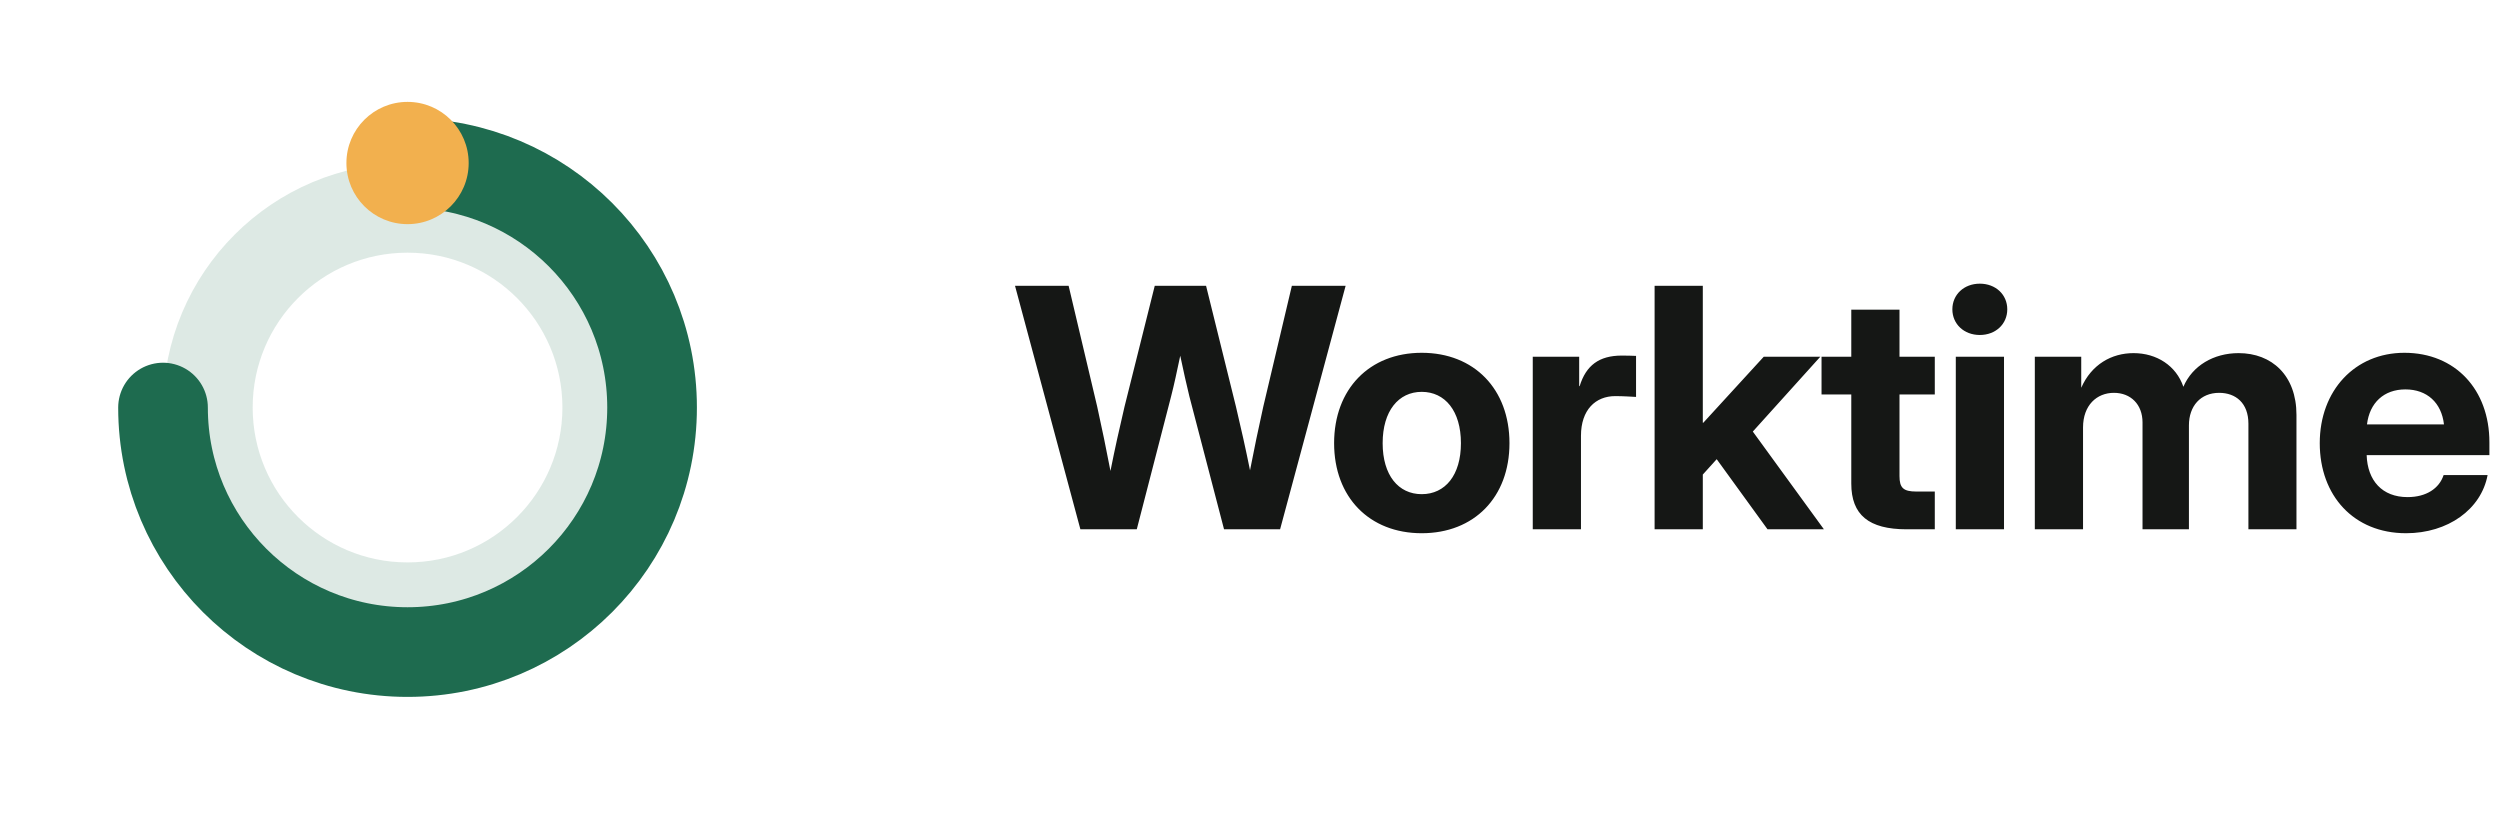
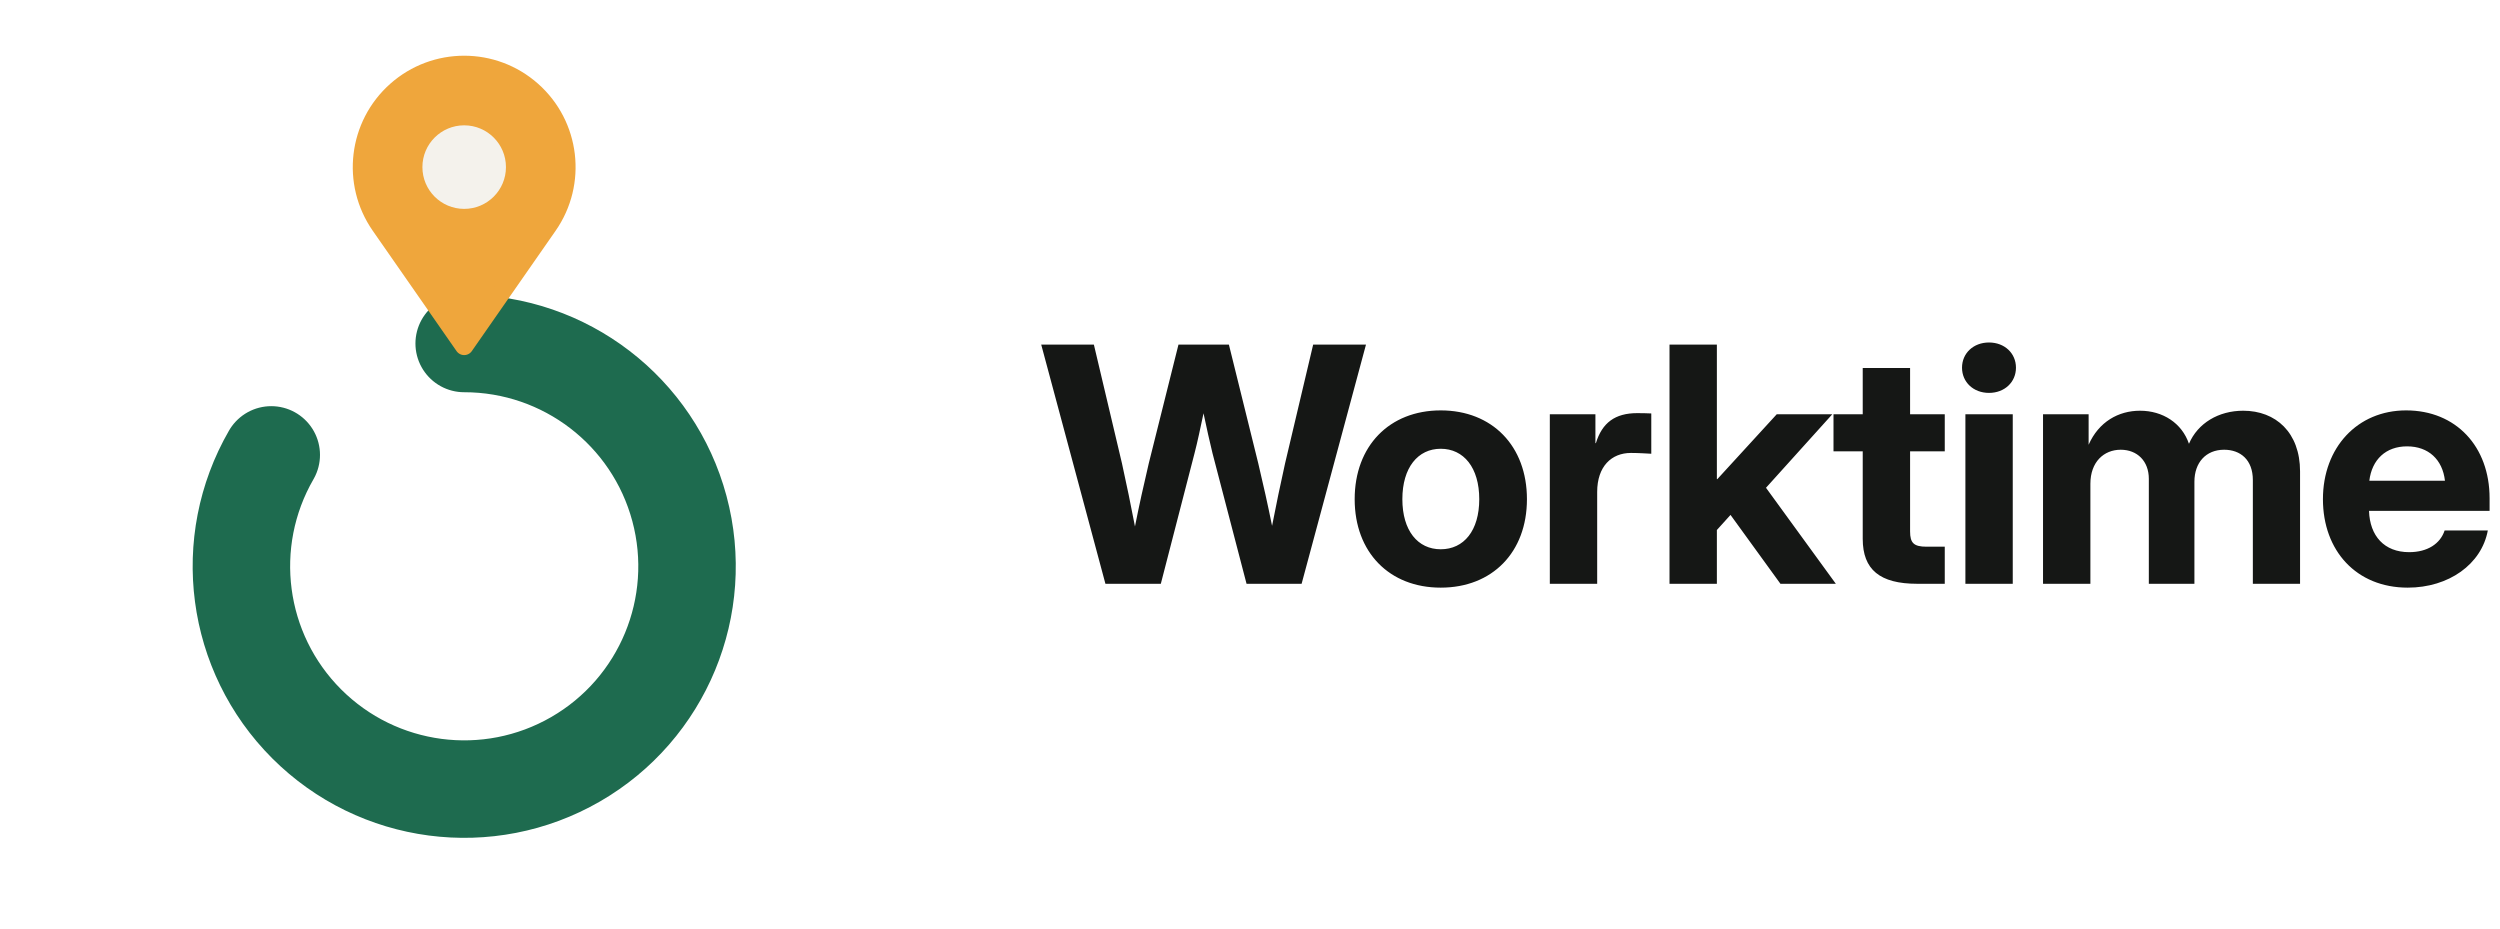
- <svg xmlns="http://www.w3.org/2000/svg" width="253.96" height="82.8" viewBox="0 0 253.96 82.8" fill="none">
+ <svg xmlns="http://www.w3.org/2000/svg" width="258.52" height="96" viewBox="0 0 258.52 96" fill="none">
  <g>
    <g>
      <g clip-path="url(#clip2)">
-         <path transform="matrix(1 0 0 1 16.56 16.56)" d="M45.126 24.84C45.126 36.044 36.044 45.126 24.84 45.126C13.636 45.126 4.554 36.044 4.554 24.84C4.554 13.636 13.636 4.554 24.84 4.554C36.044 4.554 45.126 13.636 45.126 24.84" fill="none" stroke="#1E6B4F" stroke-opacity="0.149" stroke-width="9.108" />
+         <path transform="matrix(1 0 0 1 24.963 35.52)" d="M23.037 0C33.466 -0.001 42.595 7.002 45.295 17.074C47.995 27.147 43.593 37.778 34.562 42.992C25.531 48.207 14.124 46.706 6.749 39.332C-0.625 31.959 -2.127 20.551 3.087 11.52" fill="none" stroke="#1E6B4F" stroke-width="10.08" stroke-linecap="round" stroke-linejoin="round" />
      </g>
      <g clip-path="url(#clip2)">
-         <path transform="matrix(1 0 0 1 16.56 16.56)" d="M24.84 0C38.559 0 49.68 11.121 49.68 24.84C49.68 38.559 38.559 49.68 24.84 49.68C11.121 49.68 0 38.559 0 24.84" fill="none" stroke="#1E6B4F" stroke-width="9.108" stroke-linecap="round" stroke-linejoin="round" />
+         <path transform="matrix(1 0 0 1 37.44 6.721)" d="M10.56 29.039L1.89 16.589C-1.163 12.197 -0.451 6.215 3.549 2.664C7.548 -0.888 13.572 -0.888 17.572 2.664C21.572 6.215 22.284 12.197 19.23 16.589L10.56 29.039Z" fill="#EFA63C" />
+         <path transform="matrix(1 0 0 1 37.44 6.721)" d="M10.56 29.039L1.89 16.589C-1.163 12.197 -0.451 6.215 3.549 2.664C7.548 -0.888 13.572 -0.888 17.572 2.664C21.572 6.215 22.284 12.197 19.23 16.589L10.56 29.039Z" fill="none" stroke="#EFA63C" stroke-width="1.92" stroke-linecap="round" stroke-linejoin="round" />
      </g>
      <g clip-path="url(#clip2)">
-         <path transform="matrix(1 0 0 1 35.19 10.35)" d="M12.42 6.21C12.42 9.64 9.64 12.42 6.21 12.42C2.78 12.42 0 9.64 0 6.21C0 2.78 2.78 0 6.21 0C9.64 0 12.42 2.78 12.42 6.21" fill="#F2B04E" />
+         <path transform="matrix(1 0 0 1 43.68 12.96)" d="M8.64 4.32C8.64 6.706 6.706 8.64 4.32 8.64C1.934 8.64 0 6.706 0 4.32C0 1.934 1.934 0 4.32 0C6.706 0 8.64 1.934 8.64 4.32" fill="#F4F2EC" />
      </g>
    </g>
    <g clip-path="url(#clip1)">
-       <path transform="matrix(1 0 0 1 102.96 20.9)" d="M6.79 32.868L12.518 32.868L16.004 19.371C16.319 18.159 16.602 16.798 16.934 15.237C17.266 16.798 17.564 18.159 17.863 19.371L21.383 32.868L27.077 32.868L33.734 8.132L28.272 8.132L25.367 20.417C24.886 22.575 24.438 24.733 24.022 26.875C23.591 24.733 23.109 22.575 22.595 20.417L19.557 8.132L14.344 8.132L11.272 20.417C10.758 22.592 10.276 24.767 9.845 26.941C9.43 24.767 8.981 22.592 8.5 20.417L5.595 8.132L0.149 8.132ZM41.463 33.267C46.792 33.267 50.378 29.614 50.378 24.119C50.378 18.624 46.792 14.938 41.463 14.938C36.15 14.938 32.564 18.624 32.564 24.119C32.564 29.614 36.15 33.267 41.463 33.267ZM41.463 29.299C39.089 29.299 37.495 27.373 37.495 24.119C37.495 20.849 39.105 18.906 41.463 18.906C43.837 18.906 45.447 20.849 45.447 24.119C45.447 27.373 43.853 29.299 41.463 29.299ZM52.744 32.868L57.641 32.868L57.641 23.372C57.641 20.732 59.119 19.338 61.128 19.338C61.958 19.338 62.871 19.404 63.236 19.421L63.236 15.254C62.838 15.237 62.356 15.221 61.792 15.221C59.484 15.221 58.156 16.217 57.508 18.325L57.459 18.325L57.459 15.337L52.744 15.337ZM65.121 32.868L70.018 32.868L70.018 27.307L71.429 25.746L76.592 32.868L82.32 32.868L75.098 22.94L81.955 15.337L76.21 15.337L70.068 22.044L70.018 22.044L70.018 8.132L65.121 8.132ZM93.584 15.337L89.998 15.337L89.998 10.556L85.101 10.556L85.101 15.337L82.079 15.337L82.079 19.172L85.101 19.172L85.101 28.22C85.101 31.407 86.877 32.868 90.729 32.868L93.584 32.868L93.584 29.033L91.708 29.033C90.38 29.033 89.998 28.651 89.998 27.456L89.998 19.172L93.584 19.172ZM95.718 32.868L100.615 32.868L100.615 15.337L95.718 15.337ZM98.158 13.129C99.769 13.129 100.947 12.017 100.947 10.522C100.947 9.028 99.769 7.916 98.158 7.916C96.548 7.916 95.369 9.028 95.369 10.522C95.369 12.017 96.548 13.129 98.158 13.129ZM103.745 32.868L108.643 32.868L108.643 22.525C108.643 20.268 110.037 19.006 111.78 19.006C113.49 19.006 114.686 20.185 114.686 22.011L114.686 32.868L119.4 32.868L119.4 22.31C119.4 20.351 120.579 19.006 122.472 19.006C124.148 19.006 125.443 20.035 125.443 22.144L125.443 32.868L130.324 32.868L130.324 21.247C130.324 17.229 127.817 14.972 124.447 14.972C121.907 14.972 119.749 16.25 118.836 18.392C118.106 16.25 116.13 14.972 113.773 14.972C111.548 14.972 109.506 16.117 108.46 18.491L108.46 15.337L103.745 15.337ZM141.456 33.267C145.706 33.267 149.093 30.843 149.74 27.356L145.274 27.356C144.826 28.718 143.515 29.598 141.605 29.598C139.032 29.598 137.538 27.921 137.455 25.331L149.923 25.331L149.923 24.02C149.923 18.674 146.453 14.938 141.29 14.938C136.26 14.938 132.69 18.773 132.69 24.119C132.69 29.448 136.143 33.267 141.456 33.267ZM137.488 22.21C137.754 20.019 139.198 18.657 141.39 18.657C143.598 18.657 145.058 20.019 145.308 22.21Z" fill="#151715" />
+       <path transform="matrix(1 0 0 1 107.52 27.5)" d="M6.79 32.868L12.518 32.868L16.004 19.371C16.319 18.159 16.602 16.798 16.934 15.237C17.266 16.798 17.564 18.159 17.863 19.371L21.383 32.868L27.077 32.868L33.734 8.132L28.272 8.132L25.367 20.417C24.886 22.575 24.438 24.733 24.022 26.875C23.591 24.733 23.109 22.575 22.595 20.417L19.557 8.132L14.344 8.132L11.272 20.417C10.758 22.592 10.276 24.767 9.845 26.941C9.43 24.767 8.981 22.592 8.5 20.417L5.595 8.132L0.149 8.132ZM41.463 33.267C46.792 33.267 50.378 29.614 50.378 24.119C50.378 18.624 46.792 14.938 41.463 14.938C36.15 14.938 32.564 18.624 32.564 24.119C32.564 29.614 36.15 33.267 41.463 33.267ZM41.463 29.299C39.089 29.299 37.495 27.373 37.495 24.119C37.495 20.849 39.105 18.906 41.463 18.906C43.837 18.906 45.447 20.849 45.447 24.119C45.447 27.373 43.853 29.299 41.463 29.299ZM52.744 32.868L57.641 32.868L57.641 23.372C57.641 20.732 59.119 19.338 61.128 19.338C61.958 19.338 62.871 19.404 63.236 19.421L63.236 15.254C62.838 15.237 62.356 15.221 61.792 15.221C59.484 15.221 58.156 16.217 57.508 18.325L57.459 18.325L57.459 15.337L52.744 15.337ZM65.121 32.868L70.018 32.868L70.018 27.307L71.429 25.746L76.592 32.868L82.32 32.868L75.098 22.94L81.955 15.337L76.21 15.337L70.068 22.044L70.018 22.044L70.018 8.132L65.121 8.132ZM93.584 15.337L89.998 15.337L89.998 10.556L85.101 10.556L85.101 15.337L82.079 15.337L82.079 19.172L85.101 19.172L85.101 28.22C85.101 31.407 86.877 32.868 90.729 32.868L93.584 32.868L93.584 29.033L91.708 29.033C90.38 29.033 89.998 28.651 89.998 27.456L89.998 19.172L93.584 19.172ZM95.718 32.868L100.615 32.868L100.615 15.337L95.718 15.337ZM98.158 13.129C99.769 13.129 100.947 12.017 100.947 10.522C100.947 9.028 99.769 7.916 98.158 7.916C96.548 7.916 95.369 9.028 95.369 10.522C95.369 12.017 96.548 13.129 98.158 13.129ZM103.745 32.868L108.643 32.868L108.643 22.525C108.643 20.268 110.037 19.006 111.78 19.006C113.49 19.006 114.686 20.185 114.686 22.011L114.686 32.868L119.4 32.868L119.4 22.31C119.4 20.351 120.579 19.006 122.472 19.006C124.148 19.006 125.443 20.035 125.443 22.144L125.443 32.868L130.324 32.868L130.324 21.247C130.324 17.229 127.817 14.972 124.447 14.972C121.907 14.972 119.749 16.25 118.836 18.392C118.106 16.25 116.13 14.972 113.773 14.972C111.548 14.972 109.506 16.117 108.46 18.491L108.46 15.337L103.745 15.337ZM141.456 33.267C145.706 33.267 149.093 30.843 149.74 27.356L145.274 27.356C144.826 28.718 143.515 29.598 141.605 29.598C139.032 29.598 137.538 27.921 137.455 25.331L149.923 25.331L149.923 24.02C149.923 18.674 146.453 14.938 141.29 14.938C136.26 14.938 132.69 18.773 132.69 24.119C132.69 29.448 136.143 33.267 141.456 33.267ZM137.488 22.21C137.754 20.019 139.198 18.657 141.39 18.657C143.598 18.657 145.058 20.019 145.308 22.21Z" fill="#151715" />
    </g>
  </g>
  <defs>
    <clipPath id="clip1">
-       <path d="M0 0L253.96 0L253.96 82.8L0 82.8Z" />
+       <path d="M0 0L258.52 0L258.52 96L0 96Z" />
    </clipPath>
    <clipPath id="clip2" clip-path="url(#clip1)">
-       <path d="M0 0L82.8 0L82.8 82.8L0 82.8Z" />
+       <path d="M0 0L96 0L96 96L0 96Z" />
    </clipPath>
  </defs>
</svg>
